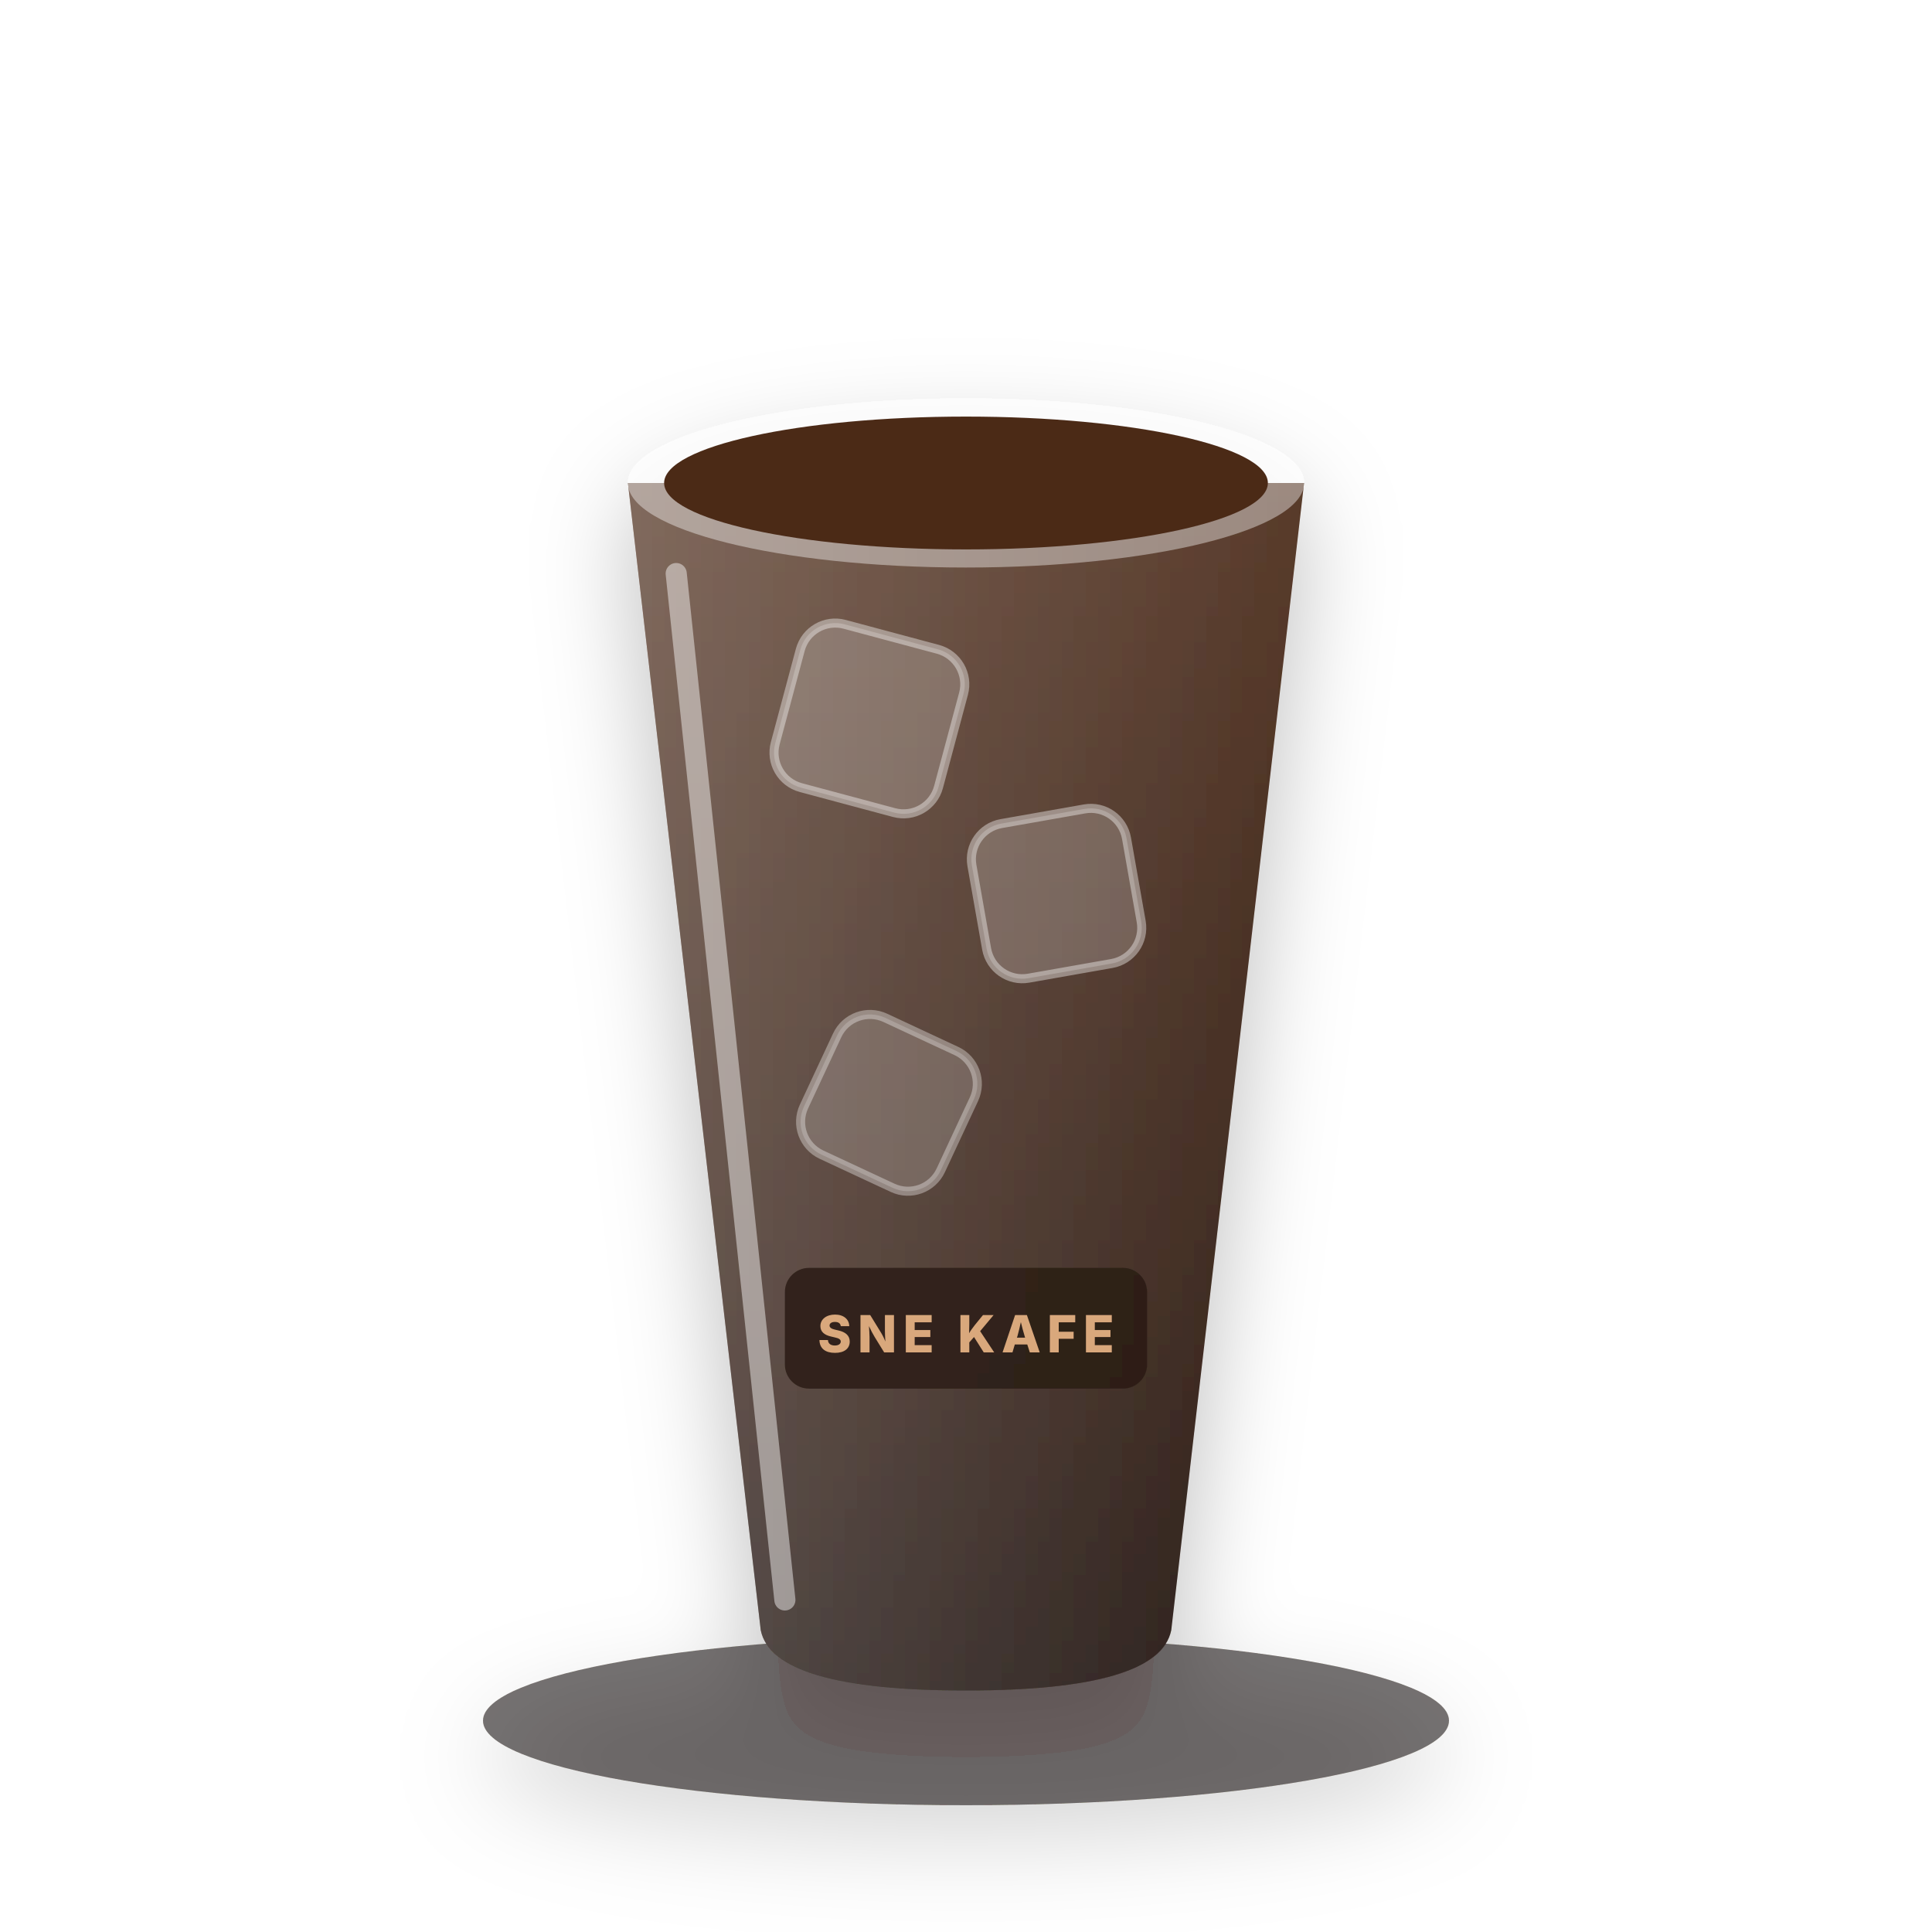
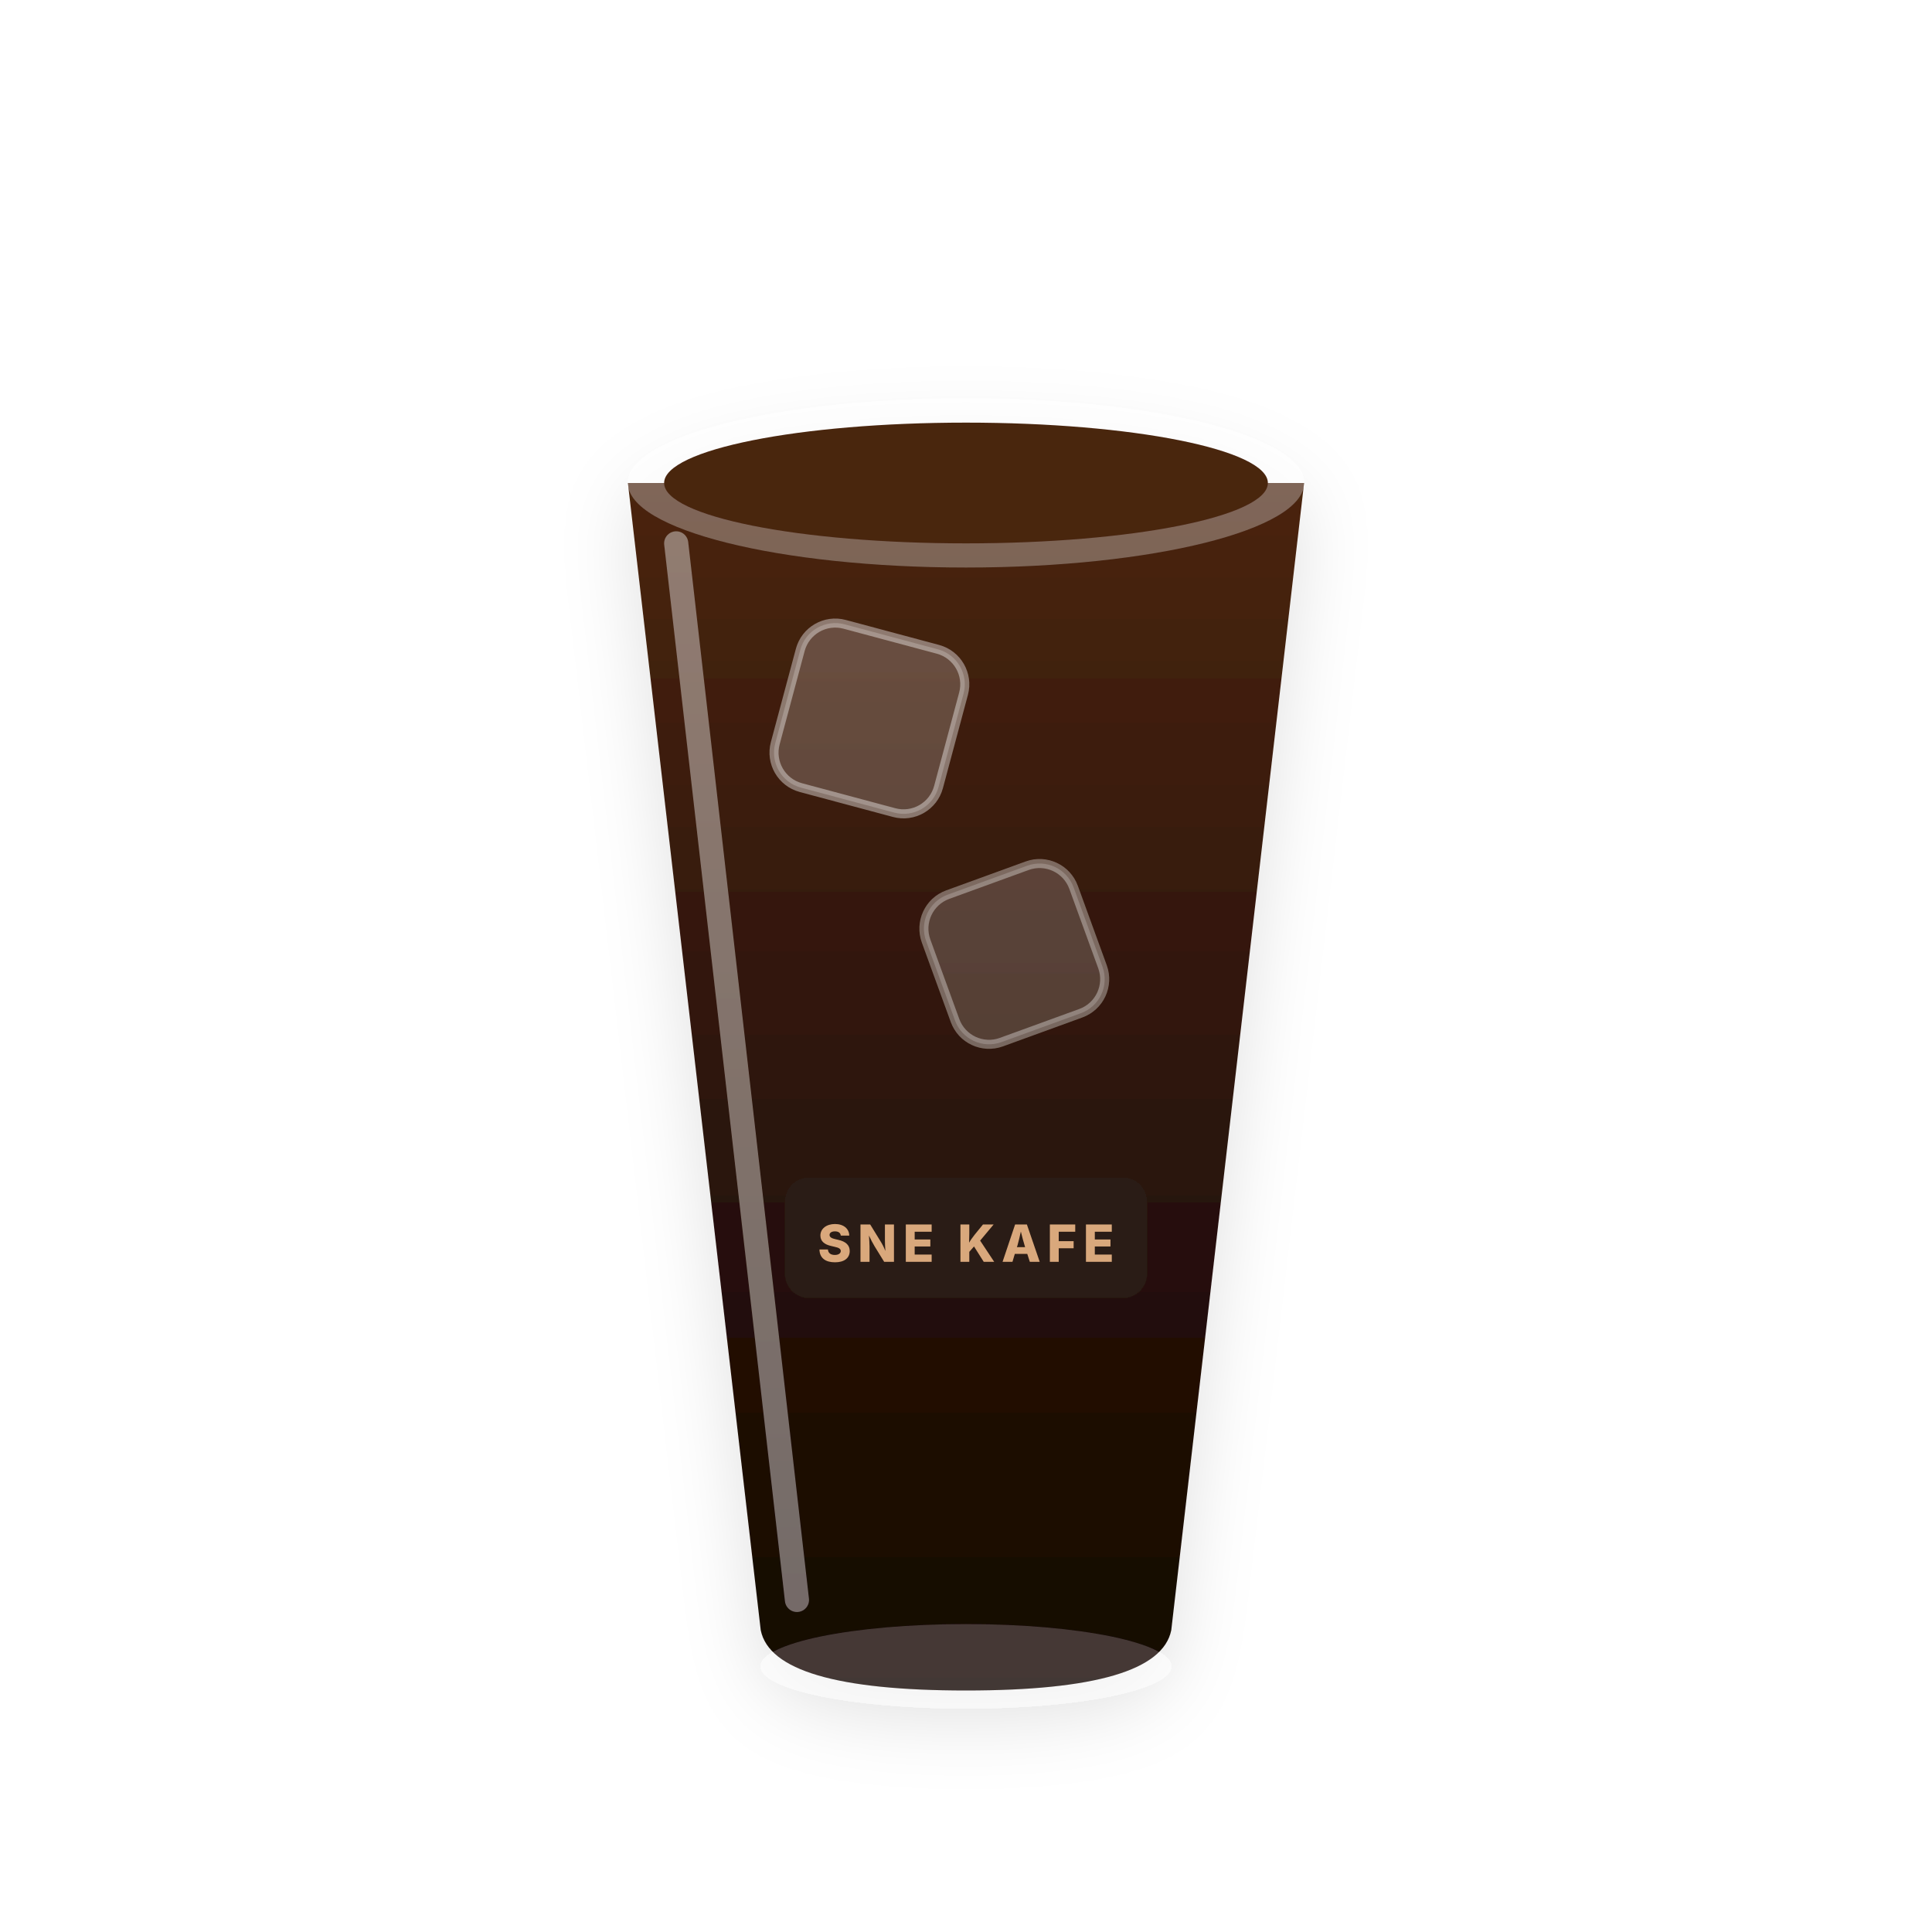
<svg xmlns="http://www.w3.org/2000/svg" viewBox="0 0 320 320" fill="none">
  <defs>
-     <linearGradient id="ameGlass" x1="0%" y1="0%" x2="100%" y2="0%">
-       <stop offset="0%" stop-color="rgba(255,255,255,0.3)" />
-       <stop offset="100%" stop-color="rgba(255,255,255,0.08)" />
-     </linearGradient>
    <linearGradient id="ameCoffee" x1="0%" y1="0%" x2="0%" y2="100%">
-       <stop offset="0%" stop-color="#4B2A18" />
-       <stop offset="70%" stop-color="#281208" />
+       <stop offset="0%" stop-color="#4A2511" />
+       <stop offset="50%" stop-color="#2D1409" />
      <stop offset="100%" stop-color="#140703" />
    </linearGradient>
-     <filter id="ameShadow" x="-20%" y="-20%" width="140%" height="140%">
-       <feDropShadow dx="0" dy="6" stdDeviation="8" flood-color="#000000" flood-opacity="0.25" />
+     <filter id="ameShadow" x="-10%" y="-10%" width="120%" height="120%">
+       <feDropShadow dx="0" dy="4" stdDeviation="6" flood-color="#000000" flood-opacity="0.12" />
    </filter>
  </defs>
  <g filter="url(#ameShadow)">
-     <ellipse cx="160" cy="285" rx="80" ry="14" fill="#1C120C" opacity="0.6" />
    <path d="M104 80 L126 270 Q128 280 160 280 Q192 280 194 270 L216 80 Z" fill="url(#ameCoffee)" />
+     <ellipse cx="160" cy="276" rx="34" ry="7" fill="rgba(255,255,255,0.2)" />
    <rect x="130" y="105" width="28" height="28" rx="6" fill="rgba(255,255,255,0.2)" stroke="rgba(255,255,255,0.4)" stroke-width="1.5" transform="rotate(15 144 119)" />
-     <rect x="162" y="135" width="26" height="26" rx="6" fill="rgba(255,255,255,0.2)" stroke="rgba(255,255,255,0.4)" stroke-width="1.5" transform="rotate(-10 175 148)" />
-     <rect x="135" y="170" width="25" height="25" rx="6" fill="rgba(255,255,255,0.18)" stroke="rgba(255,255,255,0.35)" stroke-width="1.5" transform="rotate(25 147 182)" />
-     <path d="M104 80 L126 270 Q128 280 160 280 Q192 280 194 270 L216 80 Z" fill="url(#ameGlass)" />
-     <path d="M112 95 L130 265" stroke="rgba(255,255,255,0.45)" stroke-width="3.5" stroke-linecap="round" />
-     <ellipse cx="160" cy="80" rx="56" ry="14" fill="rgba(255,255,255,0.4)" />
-     <ellipse cx="160" cy="80" rx="50" ry="11" fill="#4B2A18" />
-     <rect x="130" y="210" width="60" height="20" rx="4" fill="rgba(43, 29, 22, 0.85)" />
-     <text x="160" y="224" font-family="'Inter', sans-serif" font-weight="800" font-size="8.5" fill="#D9A87C" text-anchor="middle" letter-spacing="1">SNE KAFE</text>
+     <rect x="155" y="145" width="26" height="26" rx="6" fill="rgba(255,255,255,0.18)" stroke="rgba(255,255,255,0.35)" stroke-width="1.5" transform="rotate(-20 168 158)" />
+     <path d="M112 90 L132 265" stroke="rgba(255,255,255,0.4)" stroke-width="4" stroke-linecap="round" />
+     <ellipse cx="160" cy="80" rx="56" ry="14" fill="rgba(255,255,255,0.3)" />
+     <ellipse cx="160" cy="80" rx="50" ry="10" fill="#4A2511" />
+     <rect x="130" y="195" width="60" height="20" rx="4" fill="rgba(43, 29, 22, 0.85)" />
+     <text x="160" y="209" font-family="'Inter', sans-serif" font-weight="800" font-size="8.5" fill="#D9A87C" text-anchor="middle" letter-spacing="1">SNE KAFE</text>
  </g>
</svg>
